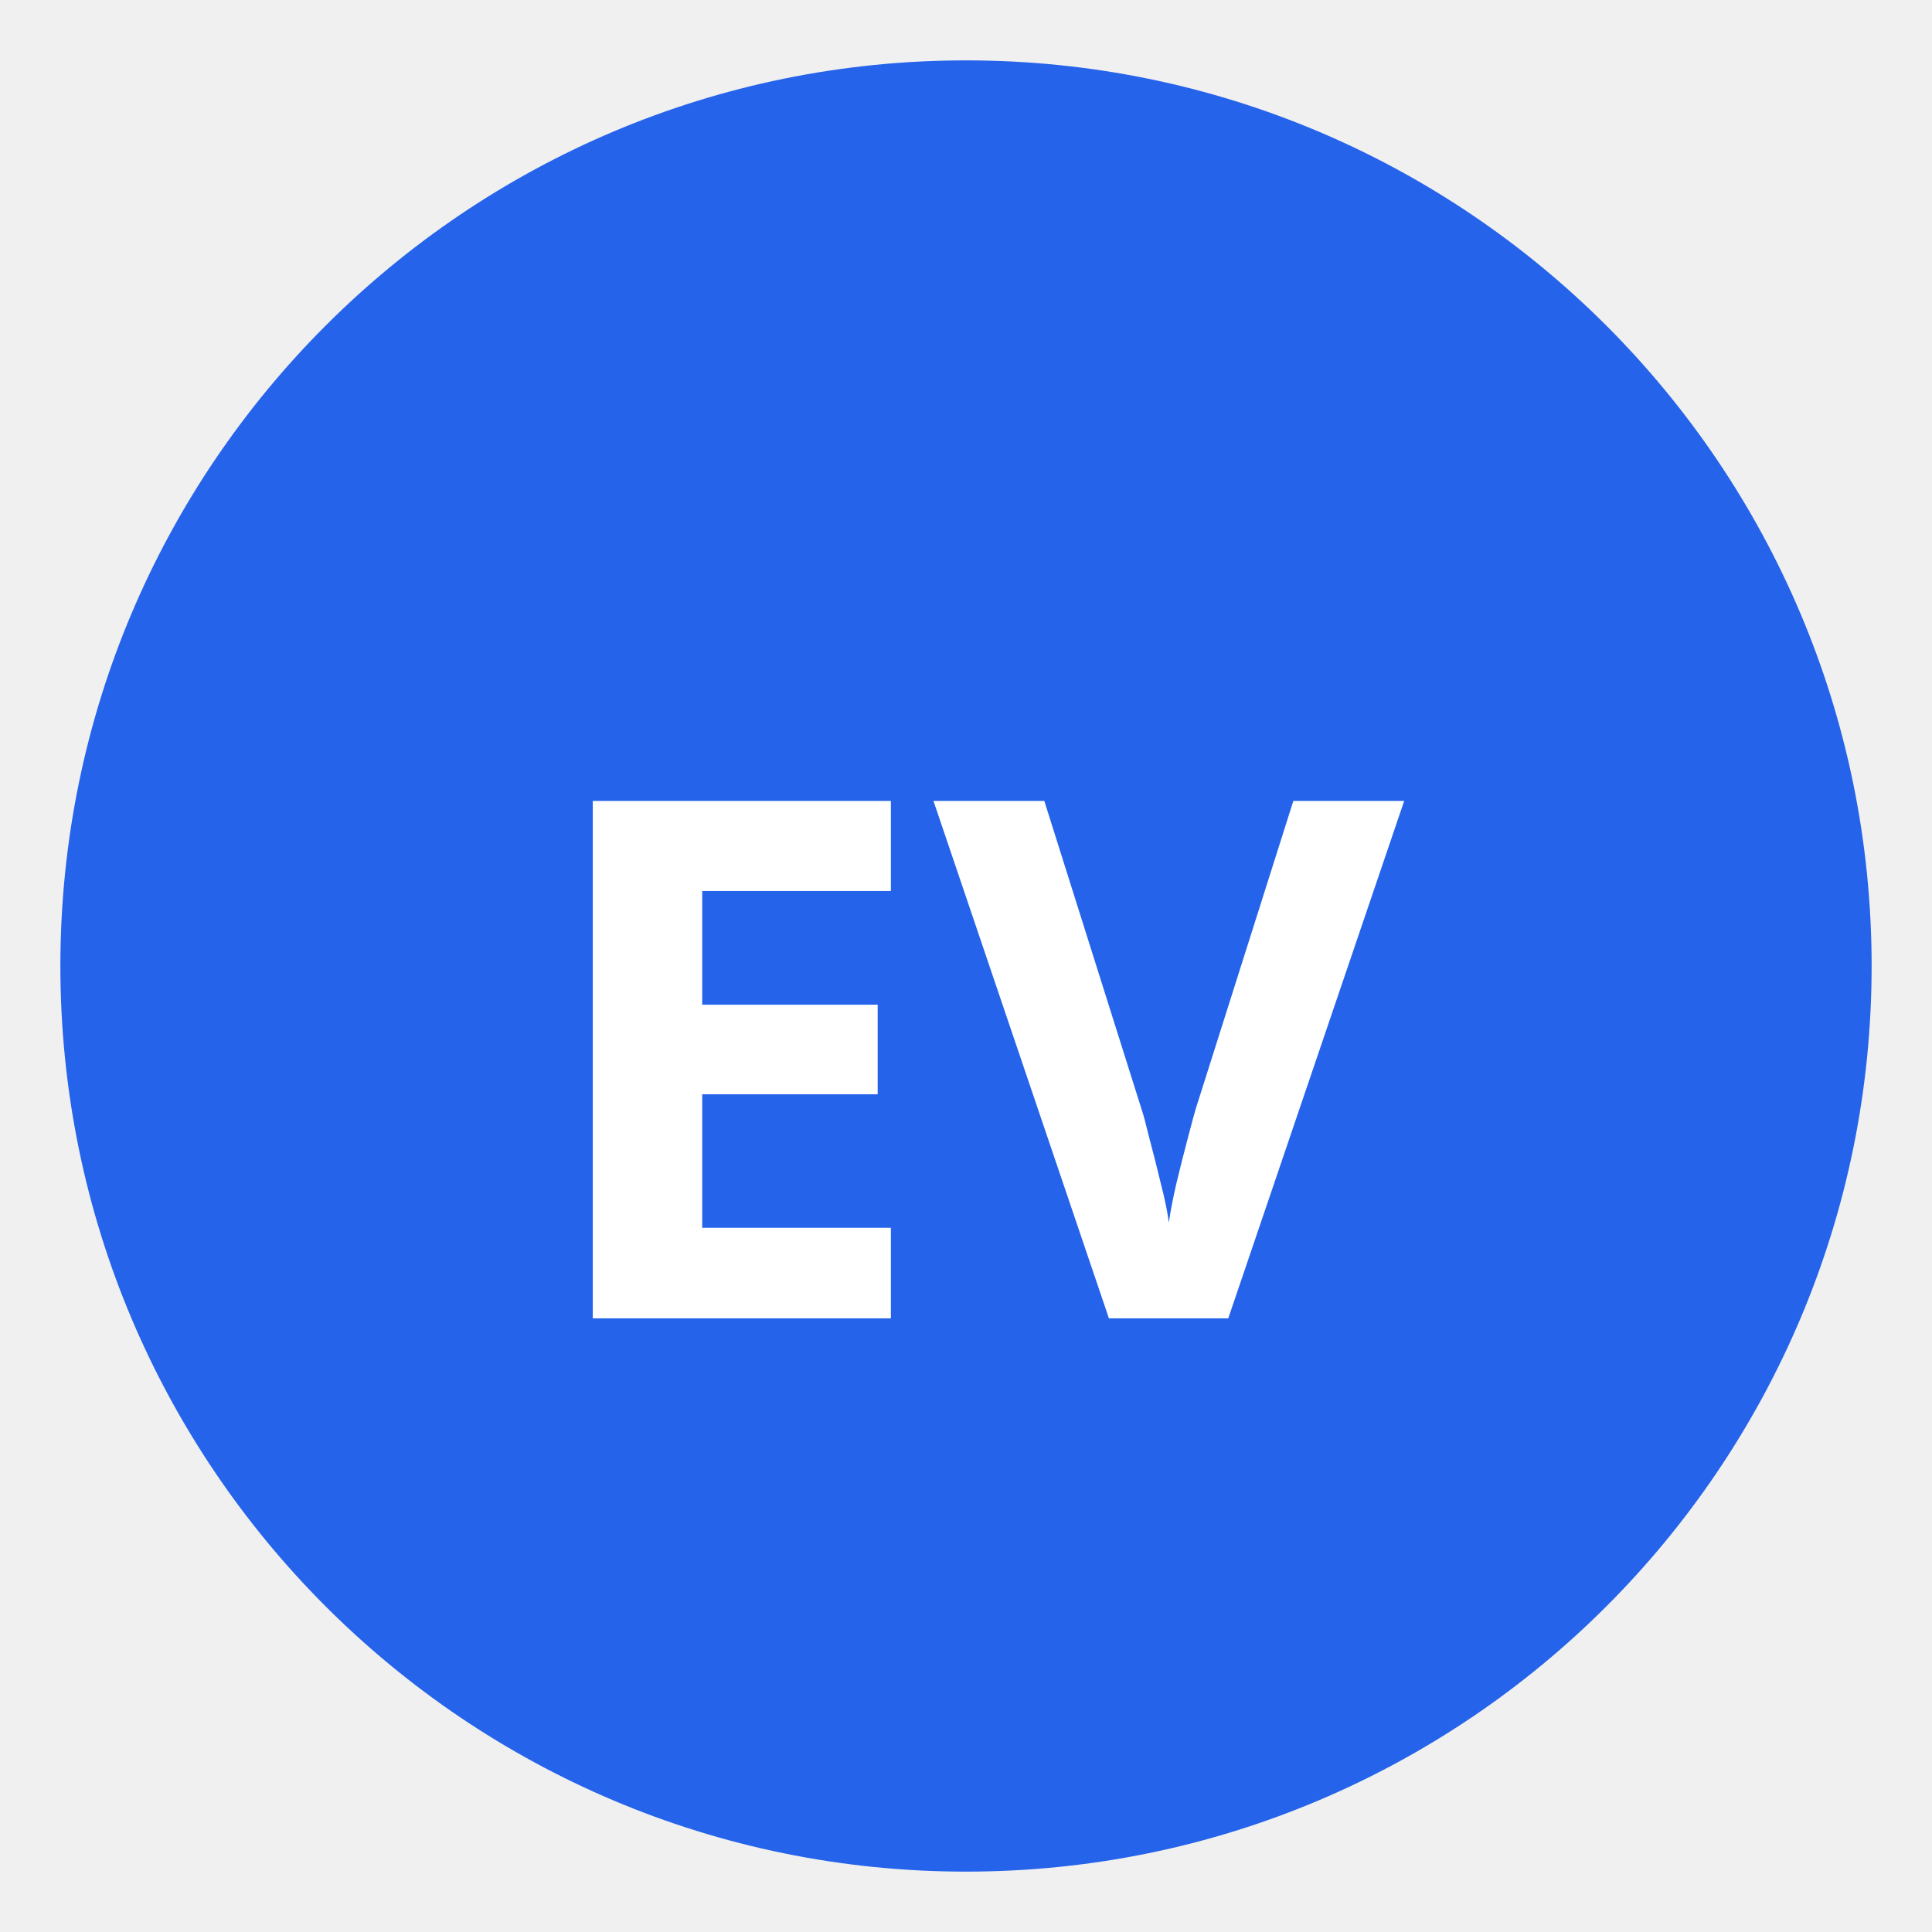
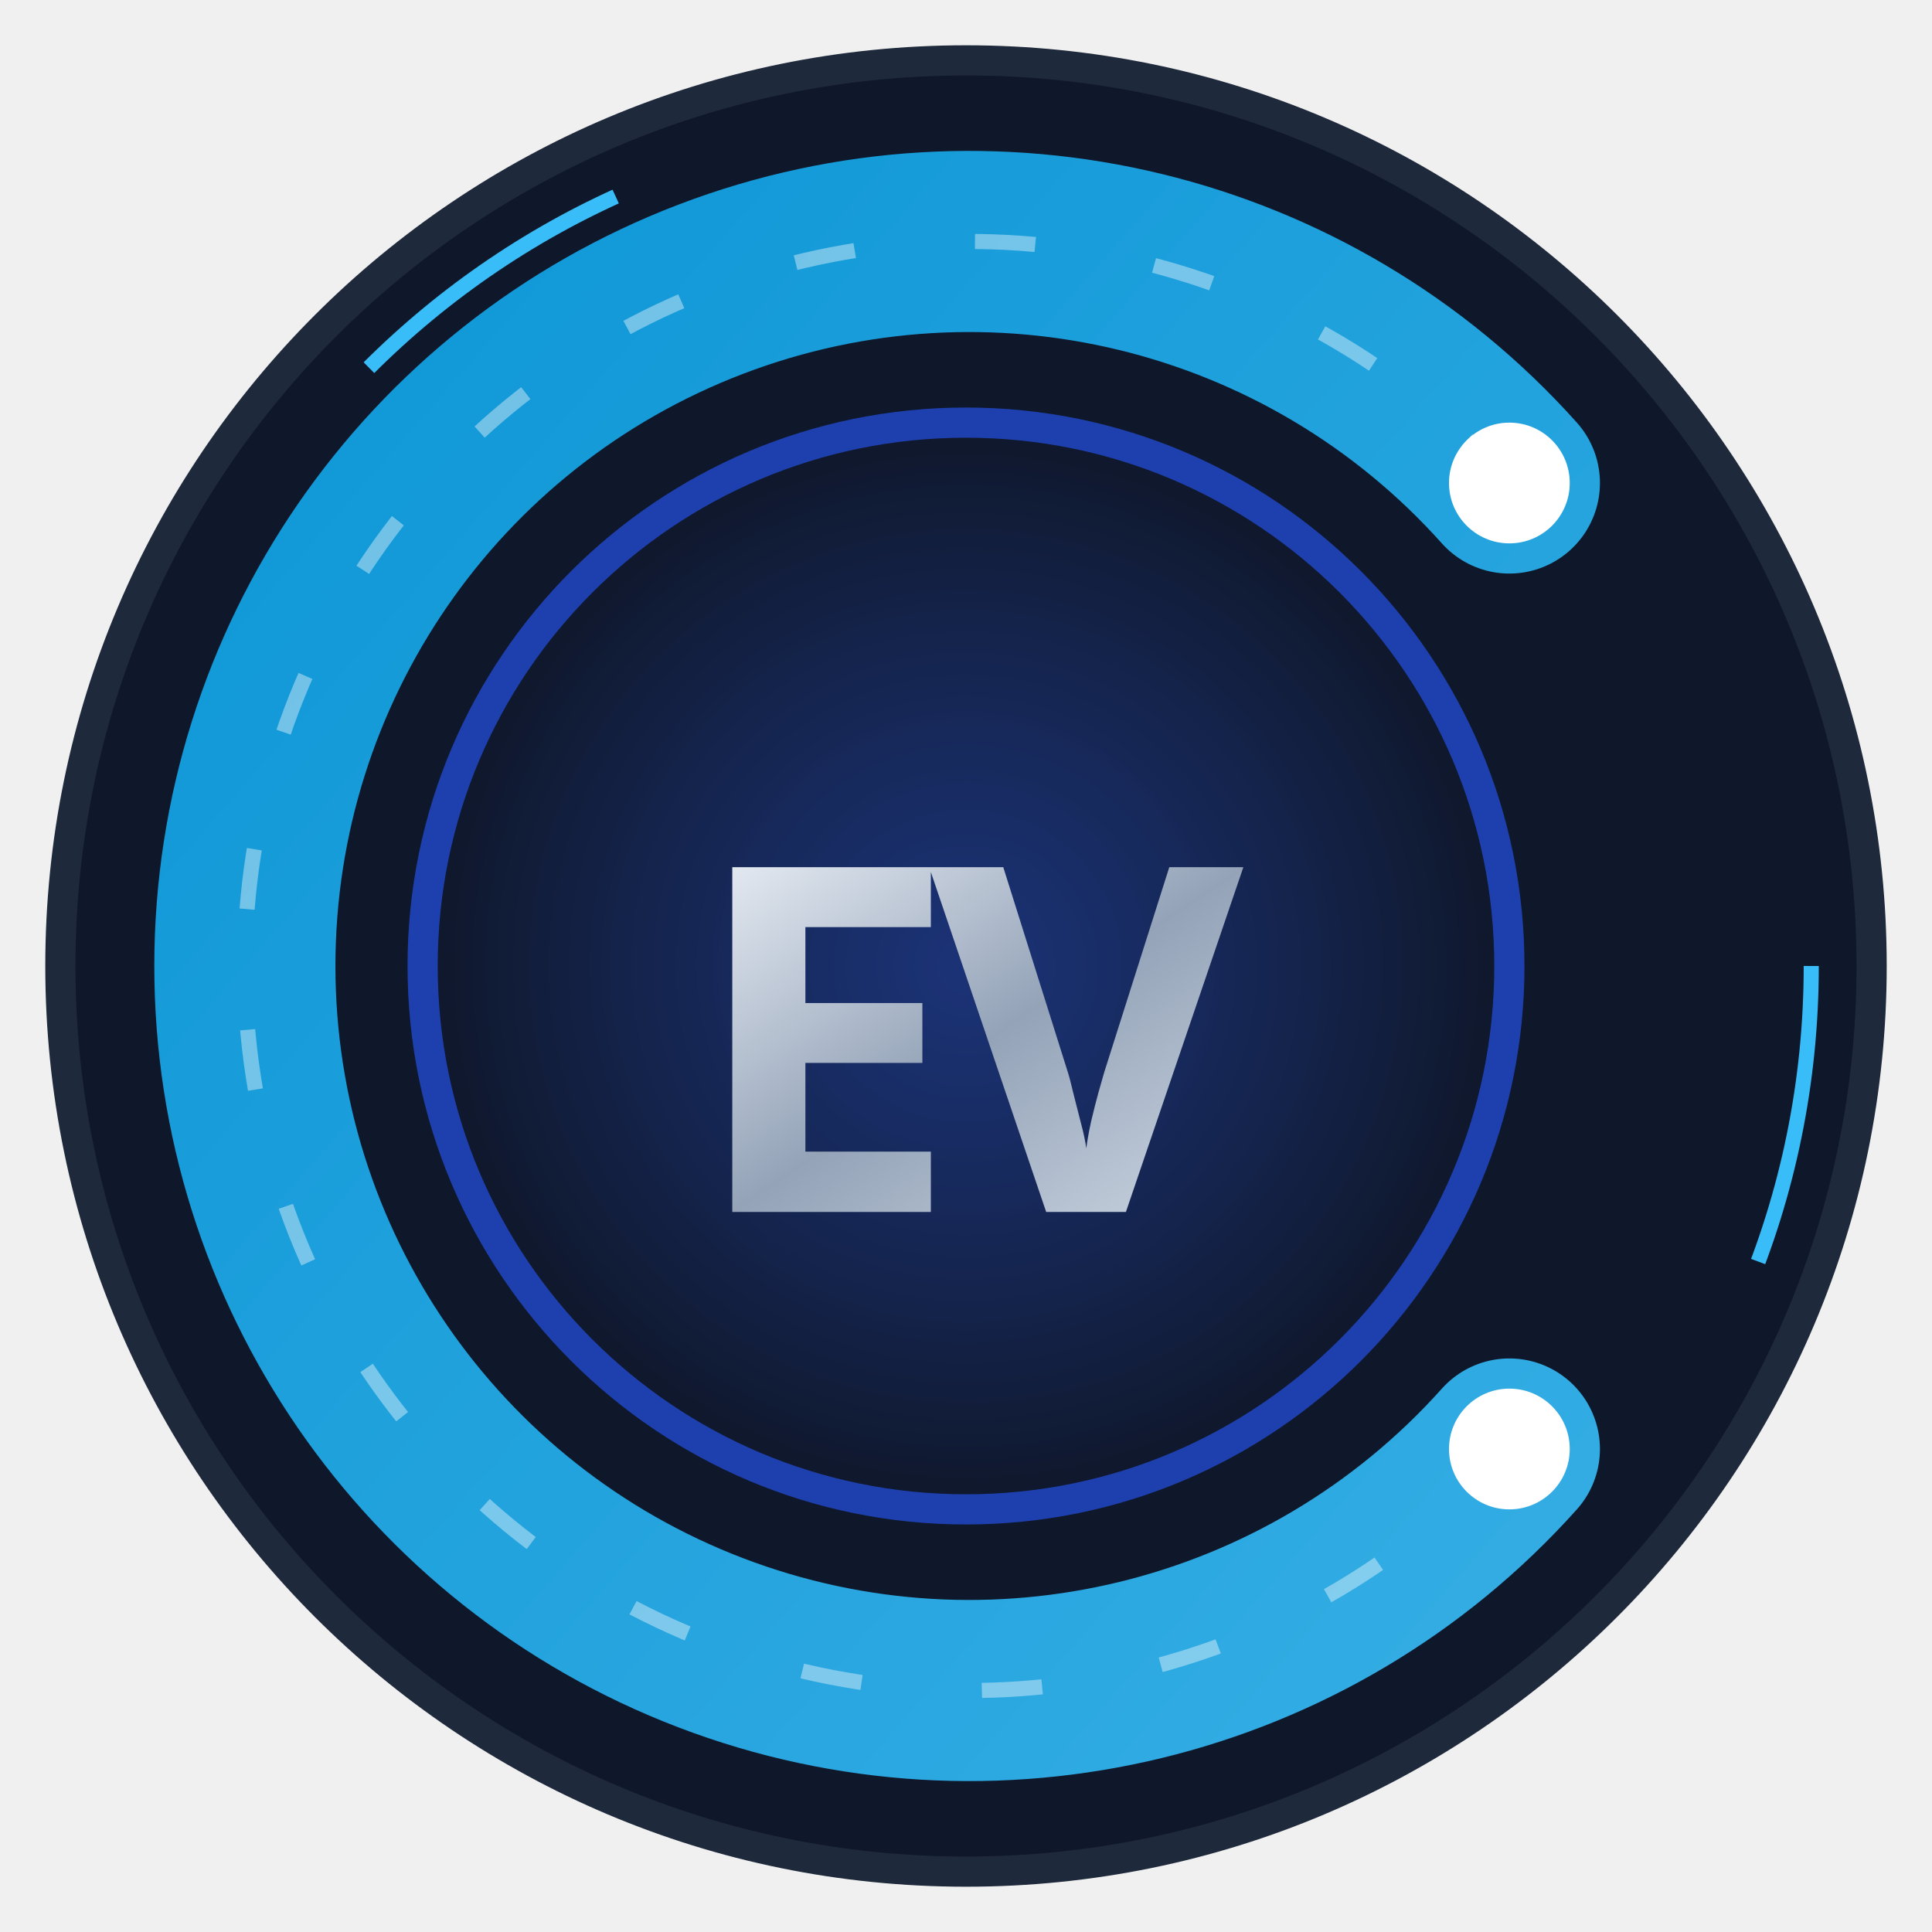
- <svg xmlns="http://www.w3.org/2000/svg" viewBox="0 0 64 64">
-   <circle cx="32" cy="32" r="30" fill="#2563eb" />
-   <text x="50%" y="55%" dominant-baseline="middle" text-anchor="middle" fill="white" font-family="sans-serif" font-weight="bold" font-size="24">EV</text>
+ <svg xmlns="http://www.w3.org/2000/svg" viewBox="0 0 64 64" width="64" height="64">
+   <defs>
+     <linearGradient id="metal-ev" x1="0" y1="0" x2="1" y2="1">
+       <stop offset="0%" stop-color="#e2e8f0" />
+       <stop offset="50%" stop-color="#94a3b8" />
+       <stop offset="100%" stop-color="#cbd5e1" />
+     </linearGradient>
+     <linearGradient id="glow-ring" x1="0" y1="0" x2="1" y2="1">
+       <stop offset="0%" stop-color="#0ea5e9" />
+       <stop offset="100%" stop-color="#38bdf8" />
+     </linearGradient>
+     <radialGradient id="center-depth">
+       <stop offset="0%" stop-color="#1e3a8a" stop-opacity="0.8" />
+       <stop offset="100%" stop-color="#0f172a" stop-opacity="1" />
+     </radialGradient>
+     <style>
+       @keyframes spin { from { transform: rotate(0deg); } to { transform: rotate(360deg); } }
+       @keyframes pulse { 0%, 100% { opacity: 1; } 50% { opacity: 0.3; } }
+       .spin { transform-origin: center; animation: spin 4s linear infinite; }
+       .pulse { animation: pulse 2s ease-in-out infinite; }
+     </style>
+   </defs>
+   <circle cx="32" cy="32" r="30" fill="#0f172a" stroke="#1e293b" stroke-width="1" />
+   <path d="M50 16 A24 24 0 1 0 50 48" fill="none" stroke="url(#glow-ring)" stroke-width="6" stroke-linecap="round" opacity="0.9" />
+   <path d="M50 16 A24 24 0 1 0 50 48" fill="none" stroke="#fff" stroke-width="0.5" stroke-dasharray="2 4" opacity="0.4" />
+   <circle cx="32" cy="32" r="18" fill="url(#center-depth)" stroke="#1e40af" stroke-width="1" />
+   <text x="32" y="34.5" text-anchor="middle" dominant-baseline="middle" fill="url(#metal-ev)" font-size="16" font-weight="900" font-family="system-ui, sans-serif" letter-spacing="-1">EV</text>
+   <circle cx="32" cy="32" r="28" fill="none" stroke="#38bdf8" stroke-width="0.5" stroke-dasharray="10 100" class="spin" />
+   <circle cx="50" cy="16" r="2" fill="#fff" class="pulse" />
+   <circle cx="50" cy="48" r="2" fill="#fff" class="pulse" />
</svg>
